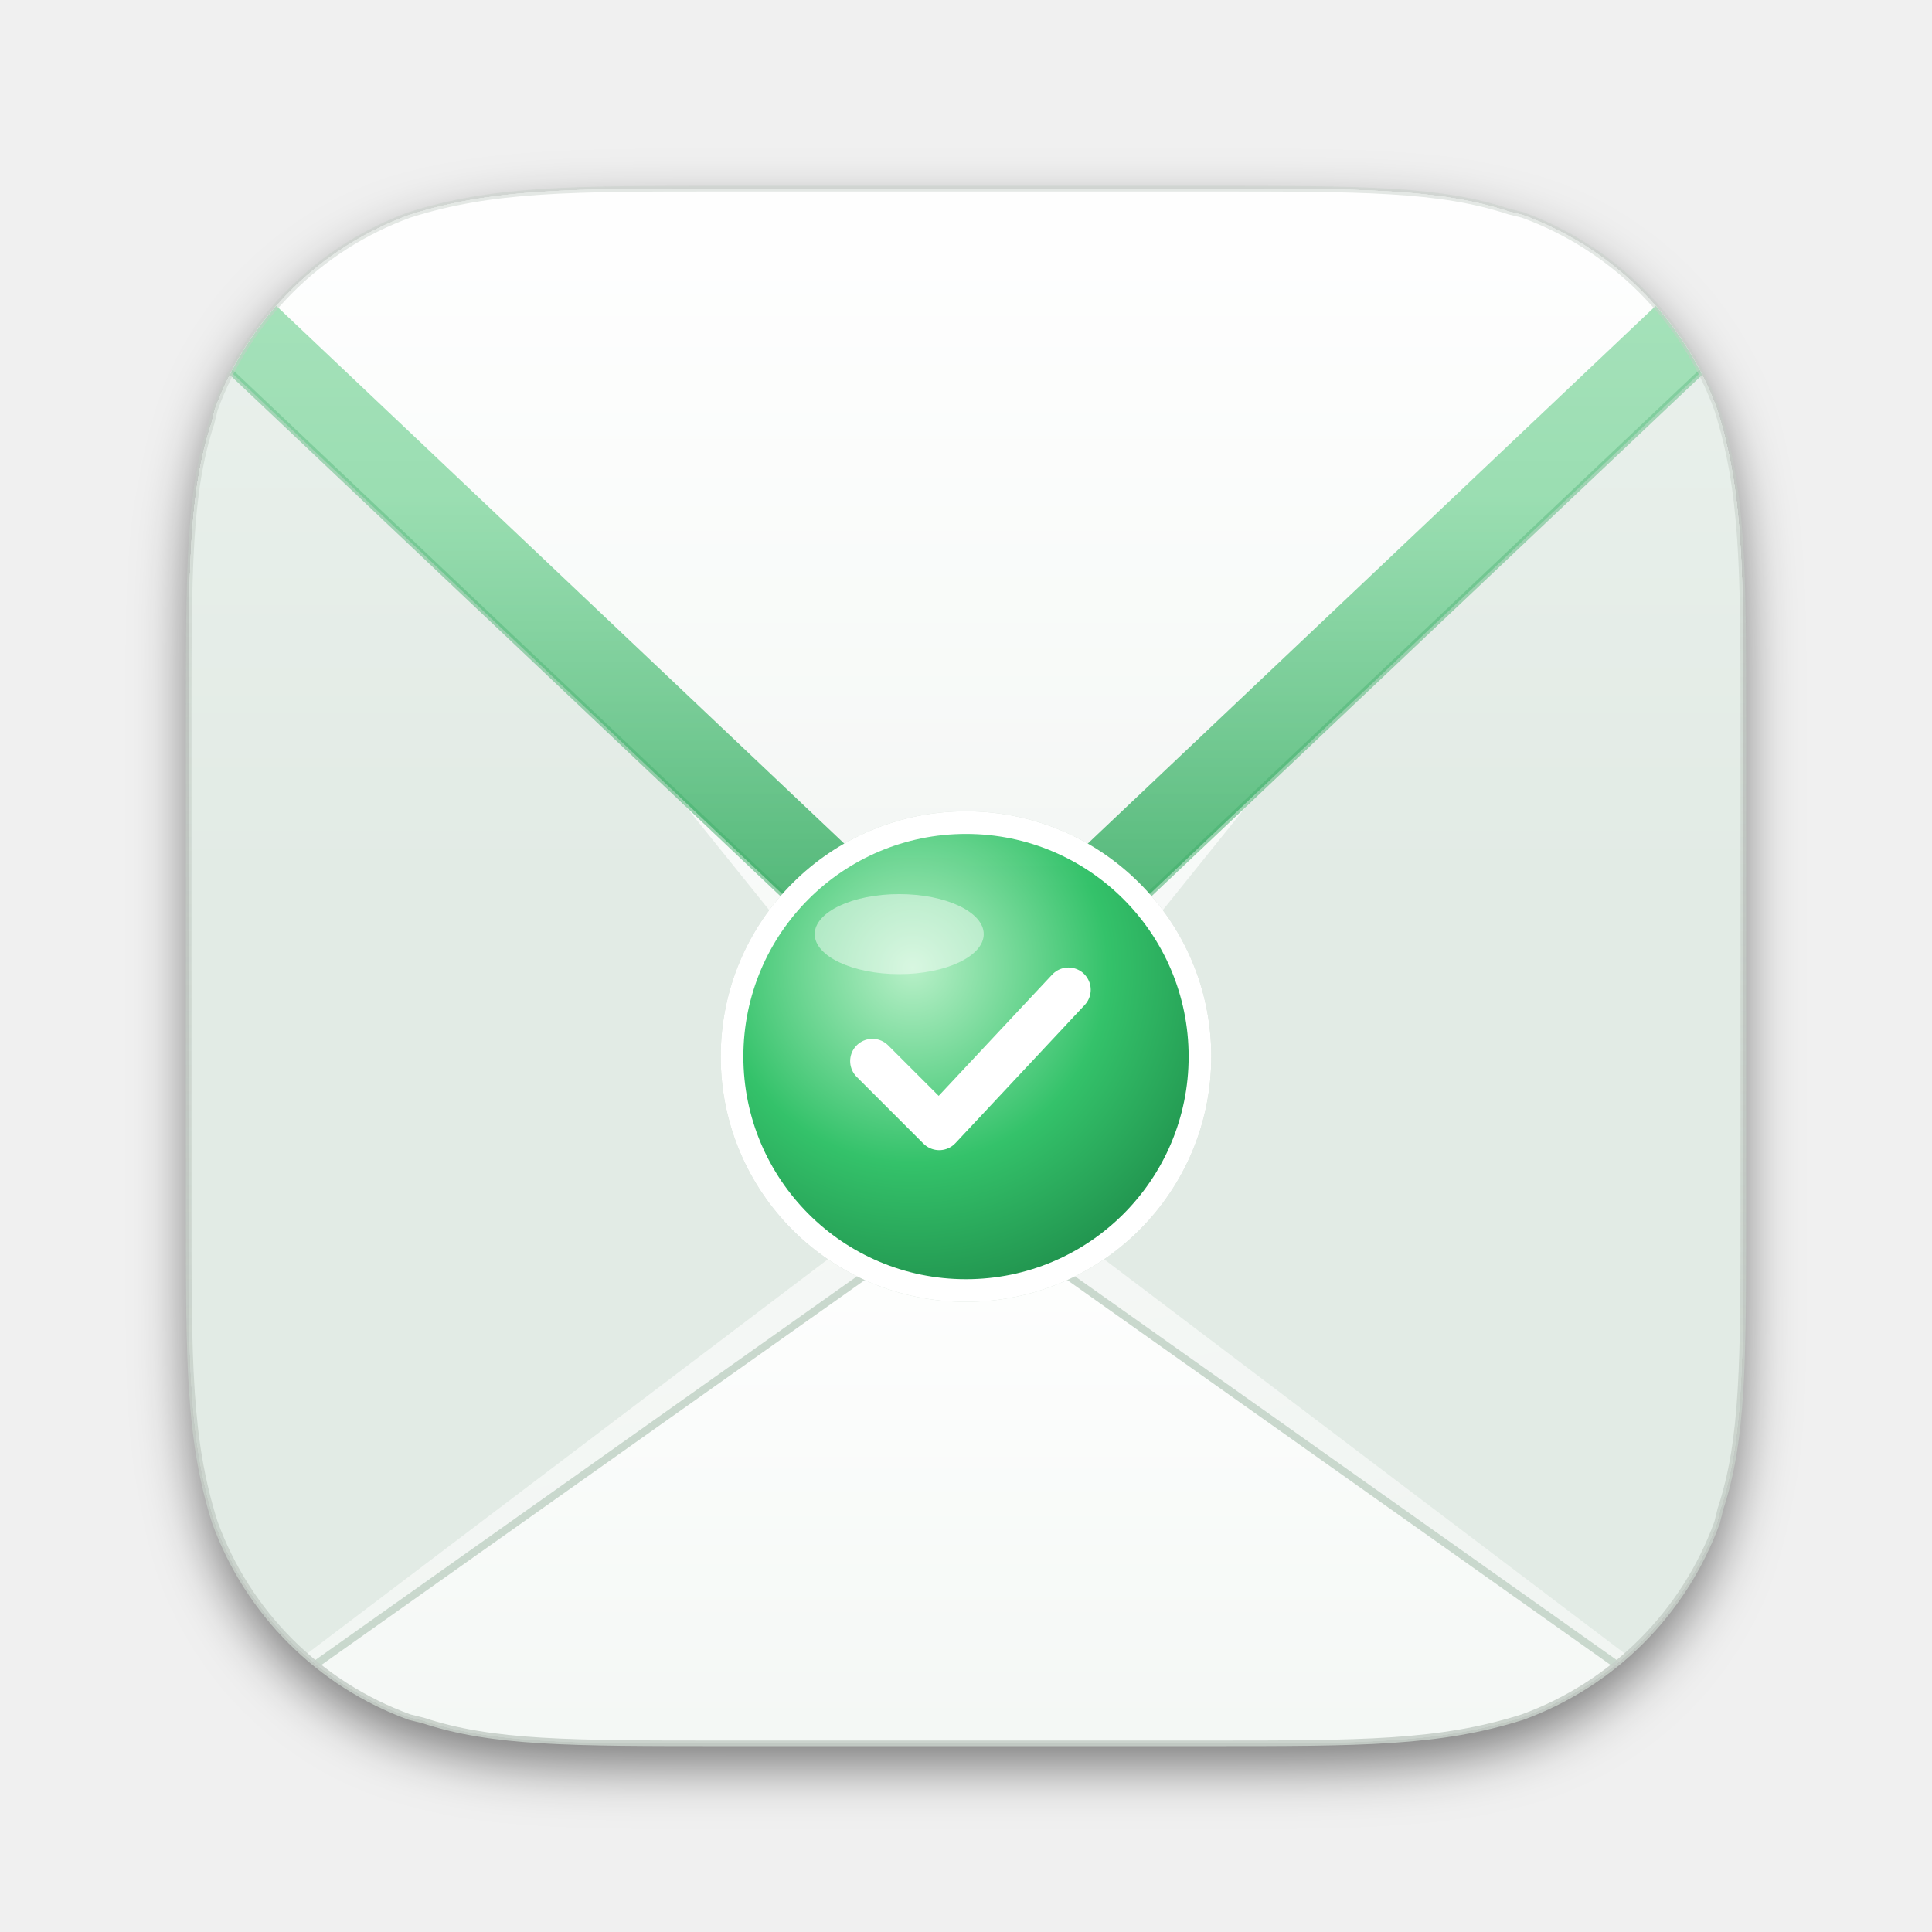
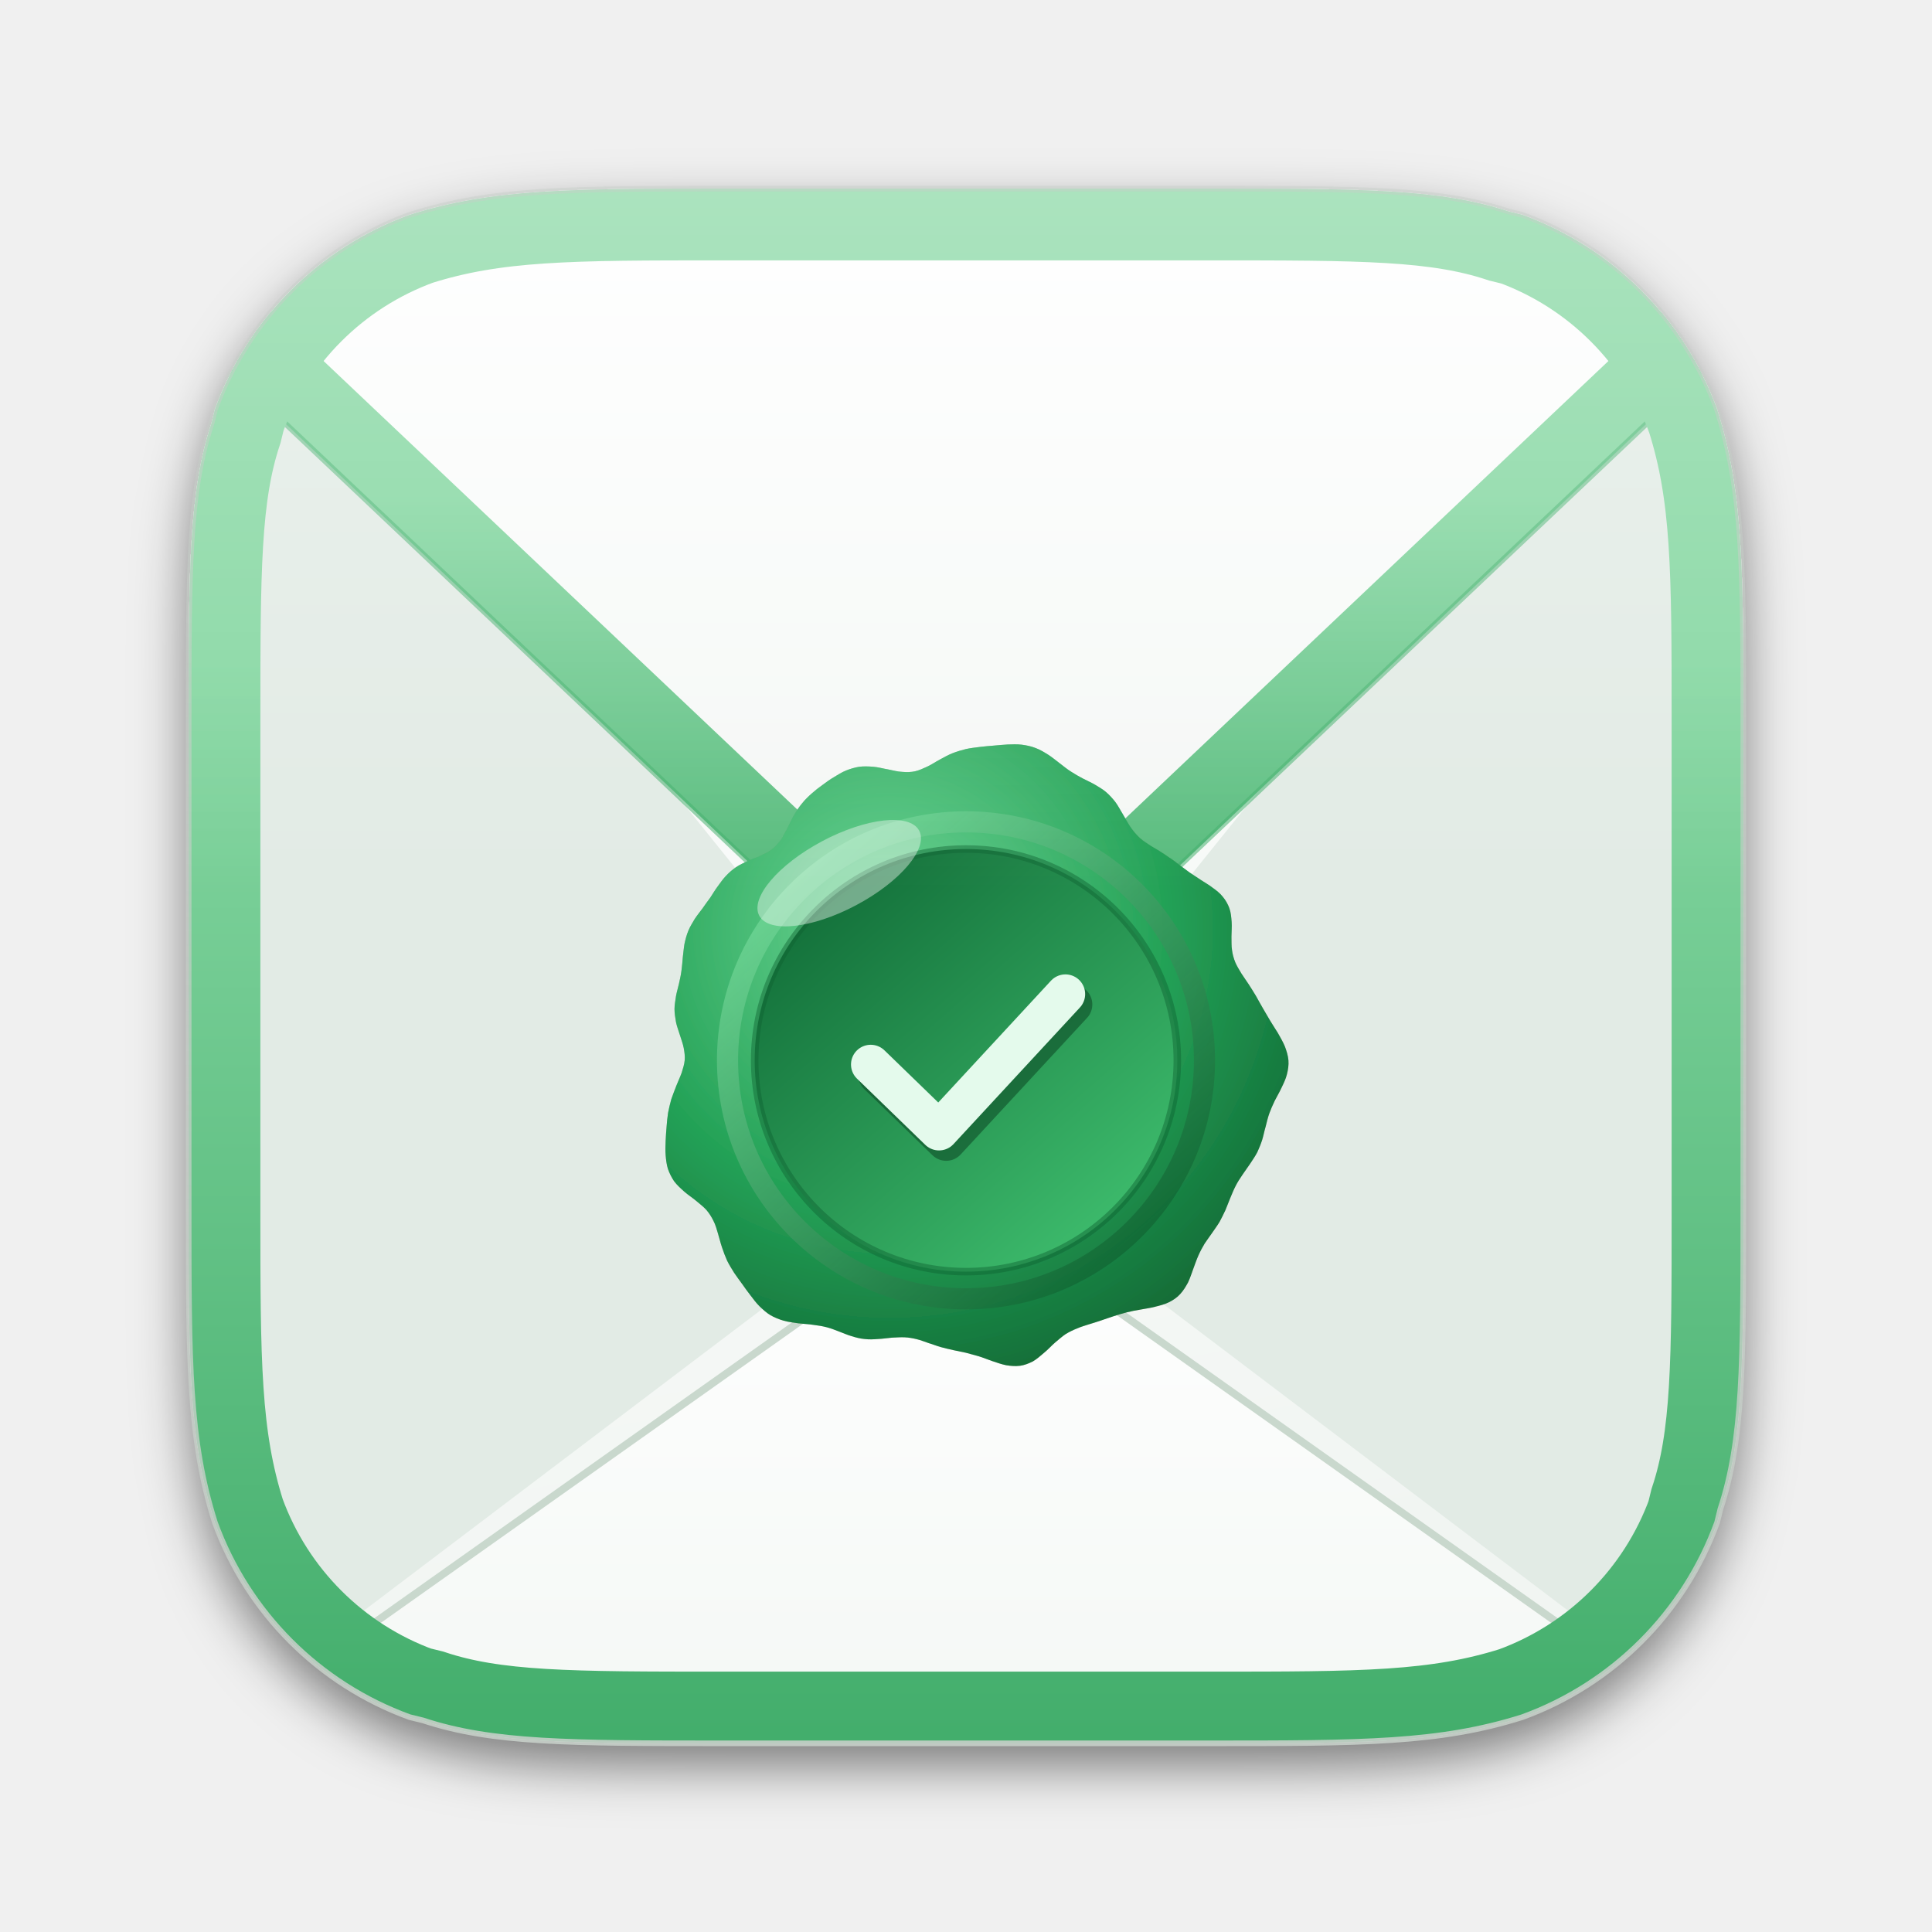
<svg xmlns="http://www.w3.org/2000/svg" width="1024" height="1024" viewBox="0 0 1024 1024">
  <defs>
    <linearGradient id="paper" x1="0" y1="0" x2="0.2" y2="1">
      <stop offset="0" stop-color="#FFFFFF" />
      <stop offset="1" stop-color="#F1F5F2" />
    </linearGradient>
    <linearGradient id="bottomfold" x1="0" y1="0" x2="0" y2="1">
      <stop offset="0" stop-color="#FFFFFF" />
      <stop offset="1" stop-color="#F3F7F4" />
    </linearGradient>
    <linearGradient id="flap" x1="0" y1="0" x2="0" y2="1">
      <stop offset="0" stop-color="#FFFFFF" />
      <stop offset="1" stop-color="#F1F5F2" />
    </linearGradient>
    <linearGradient id="band" x1="0" y1="0" x2="0" y2="1">
      <stop offset="0.3" stop-color="#86D7A2" />
      <stop offset="1" stop-color="#43AE6C" />
    </linearGradient>
    <linearGradient id="sheen" x1="0" y1="0" x2="0" y2="1">
      <stop offset="0" stop-color="#FFFFFF" stop-opacity="0.30" />
      <stop offset="0.45" stop-color="#FFFFFF" stop-opacity="0" />
    </linearGradient>
    <linearGradient id="edge" x1="0" y1="0" x2="0" y2="1">
      <stop offset="0" stop-color="#C6CFC8" stop-opacity="0.45" />
      <stop offset="1" stop-color="#C6CFC8" stop-opacity="0.9" />
    </linearGradient>
-     <radialGradient id="face" cx="0.38" cy="0.30" r="0.8">
-       <stop offset="0" stop-color="#B8F0C8" />
-       <stop offset="0.55" stop-color="#34C26A" />
-       <stop offset="1" stop-color="#1E8C4A" />
+     <radialGradient id="wax" cx="0.36" cy="0.30" r="0.80">
+       <stop offset="0" stop-color="#6FD796" />
+       <stop offset="0.55" stop-color="#24A257" />
+       <stop offset="1" stop-color="#0F6331" />
    </radialGradient>
+     <linearGradient id="press" x1="0.15" y1="0.1" x2="0.85" y2="0.9">
+       <stop offset="0" stop-color="#13703A" />
+       <stop offset="1" stop-color="#3DBB6C" />
+     </linearGradient>
+     <linearGradient id="waxrim" x1="0.15" y1="0.1" x2="0.85" y2="0.9">
+       <stop offset="0" stop-color="#6FD796" stop-opacity="0.85" />
+       <stop offset="1" stop-color="#0F6331" stop-opacity="0.7" />
+     </linearGradient>
    <clipPath id="clip">
      <path d="M383.41,100.00 L640.59,100.00 C722.19,100.00 763.00,100.00 799.79,112.14 L806.92,113.89 C854.88,131.34 892.66,169.12 910.11,217.08 C924.00,261.00 924.00,301.81 924.00,383.41 L924.00,640.59 C924.00,722.19 924.00,763.00 911.86,799.79 L910.11,806.92 C892.66,854.88 854.88,892.66 806.92,910.11 C763.00,924.00 722.19,924.00 640.59,924.00 L383.41,924.00 C301.81,924.00 261.00,924.00 224.21,911.86 L217.08,910.11 C169.12,892.66 131.34,854.88 113.89,806.92 C100.00,763.00 100.00,722.19 100.00,640.59 L100.00,383.41 C100.00,301.81 100.00,261.00 112.14,224.21 L113.89,217.08 C131.34,169.12 169.12,131.34 217.08,113.89 C261.00,100.00 301.81,100.00 383.41,100.00 Z" />
    </clipPath>
    <clipPath id="flapclip">
      <path d="M60,138.1 L466.0,522.5 Q512.0,581.2 558.0,522.5 L964,138.1 L964,60 L60,60 Z" />
    </clipPath>
    <filter id="shadow" x="-20%" y="-20%" width="140%" height="140%">
      <feGaussianBlur in="SourceAlpha" stdDeviation="14.0" />
      <feOffset dy="12" />
      <feComponentTransfer>
        <feFuncA type="linear" slope="0.5" />
      </feComponentTransfer>
      <feMerge>
        <feMergeNode />
        <feMergeNode in="SourceGraphic" />
      </feMerge>
    </filter>
    <filter id="flapshadow" x="-30%" y="-30%" width="160%" height="160%">
      <feGaussianBlur in="SourceAlpha" stdDeviation="18" />
      <feOffset dx="0" dy="18" />
      <feFlood flood-color="#5E9C70" flood-opacity="0.42" />
      <feComposite operator="in" in2="SourceAlpha" />
      <feMerge>
        <feMergeNode />
        <feMergeNode in="SourceGraphic" />
      </feMerge>
    </filter>
    <filter id="foldshadow" x="-30%" y="-30%" width="160%" height="160%">
      <feGaussianBlur in="SourceAlpha" stdDeviation="10" />
      <feOffset dx="0" dy="-6" />
      <feFlood flood-color="#5E9C70" flood-opacity="0.12" />
      <feComposite operator="in" in2="SourceAlpha" />
      <feMerge>
        <feMergeNode />
        <feMergeNode in="SourceGraphic" />
      </feMerge>
    </filter>
    <filter id="sealshadow" x="-30%" y="-30%" width="160%" height="160%">
-       <feGaussianBlur in="SourceAlpha" stdDeviation="12" />
-       <feOffset dx="0" dy="12" />
-       <feFlood flood-color="#5E9C70" flood-opacity="0.45" />
+       <feGaussianBlur in="SourceAlpha" stdDeviation="14" />
+       <feOffset dx="0" dy="14" />
+       <feFlood flood-color="#5E9C70" flood-opacity="0.5" />
      <feComposite operator="in" in2="SourceAlpha" />
      <feMerge>
        <feMergeNode />
        <feMergeNode in="SourceGraphic" />
      </feMerge>
    </filter>
  </defs>
  <g filter="url(#shadow)">
    <path d="M383.41,100.00 L640.59,100.00 C722.19,100.00 763.00,100.00 799.79,112.14 L806.92,113.89 C854.88,131.34 892.66,169.12 910.11,217.08 C924.00,261.00 924.00,301.81 924.00,383.41 L924.00,640.59 C924.00,722.19 924.00,763.00 911.86,799.79 L910.11,806.92 C892.66,854.88 854.88,892.66 806.92,910.11 C763.00,924.00 722.19,924.00 640.59,924.00 L383.41,924.00 C301.81,924.00 261.00,924.00 224.21,911.86 L217.08,910.11 C169.12,892.66 131.34,854.88 113.89,806.92 C100.00,763.00 100.00,722.19 100.00,640.59 L100.00,383.41 C100.00,301.81 100.00,261.00 112.14,224.21 L113.89,217.08 C131.34,169.12 169.12,131.34 217.08,113.89 C261.00,100.00 301.81,100.00 383.41,100.00 Z" fill="#FFFFFF" />
  </g>
  <g clip-path="url(#clip)">
    <rect x="100" y="100" width="824" height="824" fill="url(#paper)" />
    <path d="M100,100 L512.0,612 L100,924 Z" fill="#E2EBE5" />
    <path d="M924,100 L512.0,612 L924,924 Z" fill="#E2EBE5" />
    <path d="M80,944 L512.0,638 L944,944 Z" fill="url(#bottomfold)" filter="url(#foldshadow)" />
    <path d="M80,944 L512.0,638 L944,944" fill="none" stroke="#C9D8CD" stroke-width="4" stroke-linejoin="round" />
    <path d="M60,138.1 L466.0,522.5 Q512.0,581.2 558.0,522.5 L964,138.1 L964,60 L60,60 Z" fill="url(#flap)" filter="url(#flapshadow)" />
    <g clip-path="url(#flapclip)">
-       <path d="M60,138.1 L466.0,522.5 Q512.0,581.2 558.0,522.5 L964,138.1" fill="none" stroke="url(#band)" stroke-width="84" stroke-linejoin="round" />
+       <path d="M60,138.1 L466.0,522.5 Q512.0,581.2 558.0,522.5 L964,138.1" fill="none" stroke="url(#band)" stroke-width="76" stroke-linejoin="round" />
    </g>
    <path d="M60,138.1 L466.0,522.5 Q512.0,581.2 558.0,522.5 L964,138.1" fill="none" stroke="#43AE6C" stroke-opacity="0.55" stroke-width="3" stroke-linejoin="round" />
+     <path d="M383.41,100.00 L640.59,100.00 C722.19,100.00 763.00,100.00 799.79,112.14 L806.92,113.89 C854.88,131.34 892.66,169.12 910.11,217.08 C924.00,261.00 924.00,301.81 924.00,383.41 L924.00,640.59 C924.00,722.19 924.00,763.00 911.86,799.79 L910.11,806.92 C892.66,854.88 854.88,892.66 806.92,910.11 C763.00,924.00 722.19,924.00 640.59,924.00 L383.41,924.00 C301.81,924.00 261.00,924.00 224.21,911.86 L217.08,910.11 C169.12,892.66 131.34,854.88 113.89,806.92 C100.00,763.00 100.00,722.19 100.00,640.59 L100.00,383.41 C100.00,301.81 100.00,261.00 112.14,224.21 L113.89,217.08 C131.34,169.12 169.12,131.34 217.08,113.89 C261.00,100.00 301.81,100.00 383.41,100.00 Z" fill="none" stroke="url(#band)" stroke-width="76" />
    <g filter="url(#sealshadow)">
-       <circle cx="512.0" cy="560" r="130" fill="#FFFFFF" />
+       <path d="M682.9,562.0 C683.1,564.5 682.7,567.0 682.1,569.4 C681.5,571.9 680.3,574.3 679.2,576.6 C678.1,579.0 676.7,581.3 675.6,583.5 C674.5,585.8 673.5,588.1 672.7,590.3 C671.9,592.6 671.4,594.9 670.8,597.2 C670.1,599.5 669.7,601.8 669.0,604.1 C668.3,606.3 667.4,608.5 666.4,610.7 C665.3,612.8 663.9,614.8 662.6,616.8 C661.3,618.8 659.8,620.7 658.5,622.7 C657.2,624.6 655.9,626.6 654.9,628.6 C653.8,630.7 653.0,632.8 652.1,634.9 C651.2,637.0 650.4,639.3 649.5,641.4 C648.5,643.5 647.5,645.6 646.4,647.6 C645.2,649.6 643.8,651.5 642.5,653.4 C641.2,655.3 639.8,657.1 638.5,659.1 C637.3,661.1 636.2,663.1 635.2,665.4 C634.2,667.6 633.4,670.0 632.5,672.4 C631.6,674.8 630.8,677.4 629.7,679.7 C628.5,681.9 627.2,684.1 625.5,685.9 C623.9,687.7 621.8,689.1 619.6,690.2 C617.4,691.3 614.7,692.0 612.2,692.6 C609.7,693.3 607.0,693.6 604.5,694.1 C601.9,694.5 599.5,695.0 597.1,695.6 C594.7,696.2 592.5,696.9 590.3,697.6 C588.1,698.3 585.9,699.1 583.8,699.8 C581.6,700.6 579.4,701.2 577.2,701.9 C575.1,702.6 572.9,703.2 570.9,704.1 C568.8,704.9 566.8,705.9 564.8,707.1 C562.9,708.4 561.1,710.0 559.2,711.6 C557.3,713.2 555.5,715.3 553.5,716.9 C551.5,718.6 549.5,720.4 547.4,721.6 C545.2,722.7 542.9,723.6 540.6,723.9 C538.2,724.2 535.7,724.0 533.3,723.6 C530.8,723.1 528.3,722.2 525.9,721.4 C523.5,720.6 521.2,719.6 518.9,718.9 C516.5,718.2 514.3,717.6 512.0,717.0 C509.7,716.5 507.5,716.1 505.3,715.6 C503.1,715.1 500.9,714.6 498.7,714.0 C496.5,713.4 494.4,712.5 492.3,711.9 C490.1,711.2 488.1,710.3 485.9,709.8 C483.8,709.3 481.7,708.9 479.5,708.8 C477.2,708.7 474.9,708.9 472.6,709.0 C470.3,709.2 467.8,709.6 465.4,709.7 C463.0,709.9 460.6,710.0 458.2,709.7 C455.9,709.5 453.6,708.9 451.4,708.2 C449.2,707.6 447.1,706.6 444.9,705.8 C442.8,705.0 440.6,704.1 438.3,703.5 C436.0,702.9 433.6,702.5 431.1,702.2 C428.6,701.8 425.8,701.7 423.2,701.4 C420.6,701.0 417.8,700.7 415.4,700.0 C412.9,699.3 410.5,698.3 408.4,697.1 C406.2,695.8 404.4,694.1 402.6,692.4 C400.8,690.6 399.3,688.6 397.8,686.6 C396.3,684.7 394.8,682.6 393.4,680.6 C391.9,678.6 390.5,676.6 389.1,674.6 C387.8,672.5 386.5,670.4 385.4,668.2 C384.4,666.0 383.5,663.6 382.7,661.2 C381.9,658.9 381.3,656.3 380.6,654.0 C379.9,651.7 379.3,649.3 378.2,647.2 C377.2,645.1 376.0,643.2 374.5,641.4 C372.9,639.6 370.9,638.1 369.0,636.5 C367.0,634.8 364.6,633.3 362.7,631.6 C360.8,629.9 358.8,628.1 357.3,626.1 C355.9,624.0 354.8,621.8 354.0,619.5 C353.3,617.2 353.0,614.7 352.8,612.2 C352.6,609.7 352.7,607.2 352.8,604.7 C352.9,602.2 353.1,599.7 353.3,597.2 C353.5,594.7 353.7,592.3 354.1,589.8 C354.6,587.4 355.1,585.0 355.8,582.6 C356.6,580.2 357.6,577.8 358.5,575.4 C359.4,573.1 360.5,570.8 361.3,568.6 C362.0,566.3 362.7,564.2 362.9,562.0 C363.1,559.8 362.8,557.7 362.4,555.5 C362.0,553.3 361.1,551.0 360.4,548.7 C359.7,546.5 358.8,544.1 358.3,541.8 C357.9,539.4 357.5,537.1 357.5,534.8 C357.5,532.5 358.0,530.2 358.3,527.9 C358.7,525.7 359.4,523.5 359.9,521.2 C360.4,519.0 360.9,516.8 361.2,514.4 C361.5,512.1 361.7,509.8 361.9,507.4 C362.2,505.0 362.4,502.5 362.8,500.2 C363.3,497.9 363.9,495.6 364.8,493.4 C365.7,491.2 367.0,489.1 368.2,487.1 C369.5,485.1 371.0,483.3 372.4,481.4 C373.7,479.5 375.1,477.6 376.5,475.7 C377.8,473.7 379.0,471.7 380.4,469.8 C381.8,467.9 383.1,466.0 384.7,464.3 C386.3,462.6 388.1,461.0 390.0,459.7 C392.0,458.3 394.4,457.3 396.6,456.2 C398.8,455.2 401.3,454.4 403.4,453.4 C405.5,452.3 407.6,451.4 409.3,450.0 C411.1,448.6 412.5,446.9 413.9,445.1 C415.2,443.2 416.2,440.9 417.4,438.7 C418.6,436.5 419.6,434.1 420.9,431.9 C422.2,429.7 423.6,427.6 425.2,425.7 C426.7,423.8 428.5,422.1 430.3,420.5 C432.1,418.9 434.0,417.4 436.0,416.0 C437.9,414.6 439.9,413.1 442.0,411.9 C444.1,410.6 446.2,409.3 448.4,408.4 C450.6,407.5 453.0,406.8 455.4,406.4 C457.8,406.1 460.4,406.2 462.9,406.4 C465.5,406.6 468.2,407.4 470.7,407.8 C473.2,408.3 475.7,409.0 478.1,409.1 C480.5,409.3 482.8,409.3 485.0,408.8 C487.2,408.3 489.3,407.3 491.5,406.3 C493.7,405.3 495.8,403.8 498.1,402.6 C500.3,401.4 502.6,400.1 504.9,399.2 C507.2,398.3 509.6,397.6 512.0,397.0 C514.4,396.5 516.8,396.2 519.3,395.9 C521.7,395.6 524.1,395.4 526.6,395.2 C529.1,395.0 531.6,394.7 534.0,394.6 C536.5,394.5 539.1,394.4 541.5,394.7 C543.9,395.0 546.4,395.5 548.7,396.4 C551.0,397.2 553.3,398.6 555.4,399.9 C557.6,401.3 559.6,403.0 561.6,404.5 C563.7,406.1 565.6,407.7 567.7,409.0 C569.7,410.3 571.8,411.5 573.9,412.6 C576.0,413.7 578.1,414.6 580.2,415.8 C582.2,417.0 584.3,418.2 586.1,419.7 C587.9,421.2 589.6,423.1 591.1,425.0 C592.6,427.0 593.8,429.4 595.1,431.5 C596.4,433.6 597.6,435.9 598.9,437.9 C600.2,439.8 601.6,441.6 603.2,443.2 C604.7,444.8 606.5,446.0 608.3,447.2 C610.1,448.5 612.1,449.5 614.0,450.7 C615.9,451.9 617.8,453.1 619.6,454.4 C621.5,455.6 623.3,457.0 625.1,458.4 C626.9,459.7 628.7,461.2 630.6,462.5 C632.5,463.8 634.5,465.1 636.5,466.4 C638.6,467.8 640.8,469.0 642.7,470.5 C644.7,471.9 646.7,473.5 648.1,475.3 C649.6,477.1 650.8,479.2 651.6,481.4 C652.4,483.6 652.6,486.2 652.8,488.7 C653.0,491.2 652.7,493.9 652.7,496.4 C652.8,498.9 652.6,501.3 653.0,503.6 C653.3,505.9 653.9,508.0 654.7,510.0 C655.6,512.1 656.8,514.0 658.0,516.0 C659.2,517.9 660.6,519.8 661.9,521.8 C663.2,523.8 664.5,525.9 665.7,527.9 C666.9,530.0 668.0,532.1 669.3,534.3 C670.5,536.4 671.8,538.6 673.1,540.8 C674.4,543.0 675.9,545.2 677.3,547.5 C678.6,549.8 680.0,552.2 681.0,554.6 C681.9,557.0 682.7,559.5 682.9,562.0 Z" fill="url(#wax)" />
    </g>
-     <circle cx="512.0" cy="560" r="118" fill="url(#face)" />
-     <path d="M462.4,562.4 L497.8,597.8 L566.3,524.6" fill="none" stroke="#FFFFFF" stroke-width="23.6" stroke-linecap="round" stroke-linejoin="round" />
-     <ellipse cx="476.6" cy="495.1" rx="44.8" ry="21.2" fill="#FFFFFF" opacity="0.45" />
+     <circle cx="512.0" cy="562" r="126.4" fill="none" stroke="url(#waxrim)" stroke-width="11.2" />
+     <circle cx="512.0" cy="562" r="112.0" fill="url(#press)" />
+     <circle cx="512.0" cy="562" r="112.0" fill="none" stroke="#0F6331" stroke-opacity="0.45" stroke-width="4.0" />
+     <path d="M461.5,564.2 L497.7,599.3 L564.7,526.9" stroke="#0B4523" stroke-opacity="0.55" fill="none" stroke-width="20.9" stroke-linecap="round" stroke-linejoin="round" transform="translate(3.8,5.5)" />
+     <path d="M461.5,564.2 L497.7,599.3 L564.7,526.9" stroke="#E4FAEC" fill="none" stroke-width="20.9" stroke-linecap="round" stroke-linejoin="round" />
+     <ellipse cx="444.8" cy="462.8" rx="48.0" ry="19.2" fill="#FFFFFF" opacity="0.40" transform="rotate(-28 444.8 462.8)" />
    <rect x="100" y="100" width="824" height="824" fill="url(#sheen)" />
  </g>
  <path d="M383.41,100.00 L640.59,100.00 C722.19,100.00 763.00,100.00 799.79,112.14 L806.92,113.89 C854.88,131.34 892.66,169.12 910.11,217.08 C924.00,261.00 924.00,301.81 924.00,383.41 L924.00,640.59 C924.00,722.19 924.00,763.00 911.86,799.79 L910.11,806.92 C892.66,854.88 854.88,892.66 806.92,910.11 C763.00,924.00 722.19,924.00 640.59,924.00 L383.41,924.00 C301.81,924.00 261.00,924.00 224.21,911.86 L217.08,910.11 C169.12,892.66 131.34,854.88 113.89,806.92 C100.00,763.00 100.00,722.19 100.00,640.59 L100.00,383.41 C100.00,301.81 100.00,261.00 112.14,224.21 L113.89,217.08 C131.34,169.12 169.12,131.34 217.08,113.89 C261.00,100.00 301.81,100.00 383.41,100.00 Z" fill="none" stroke="url(#edge)" stroke-width="3" />
</svg>
